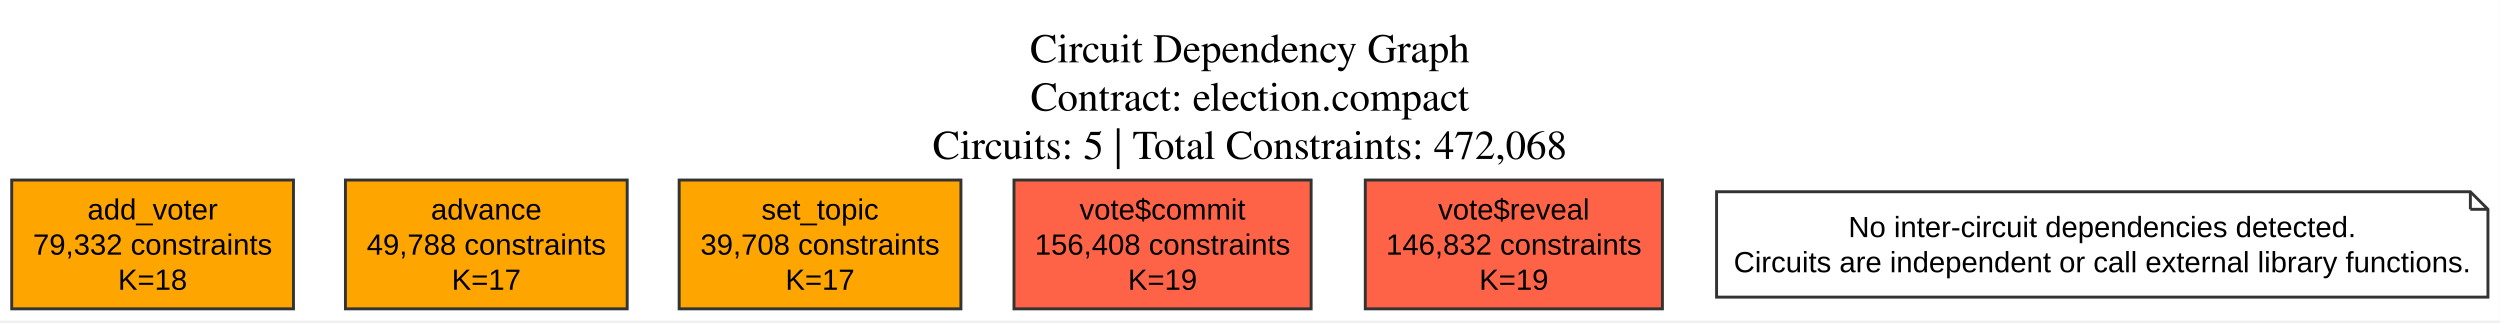
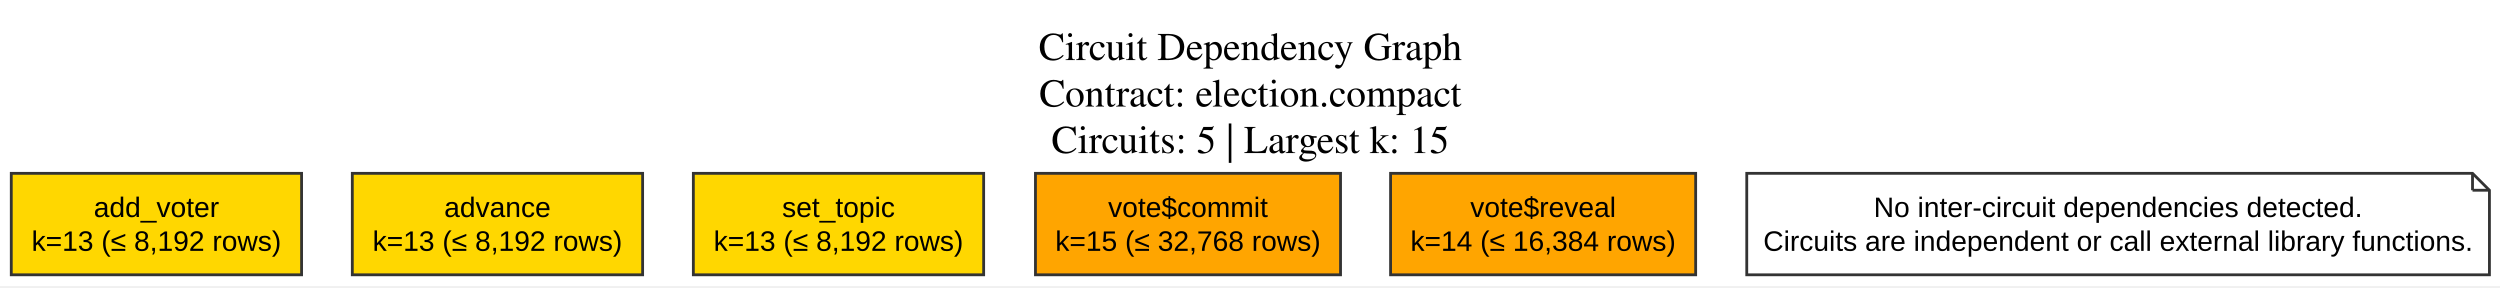
- <svg xmlns="http://www.w3.org/2000/svg" width="854pt" height="110pt" viewBox="0.00 0.00 854.00 110.00">
-   <g id="graph0" class="graph" transform="scale(1 1) rotate(0) translate(4 105.5)">
-     <polygon fill="#ffffff" stroke="none" points="-4,4 -4,-105.5 849.88,-105.5 849.88,4 -4,4" />
-     <text xml:space="preserve" text-anchor="middle" x="422.94" y="-84.2" font-family="Times,serif" font-size="14.00" fill="#000000">Circuit Dependency Graph</text>
-     <text xml:space="preserve" text-anchor="middle" x="422.94" y="-67.7" font-family="Times,serif" font-size="14.00" fill="#000000">Contract: election.compact</text>
-     <text xml:space="preserve" text-anchor="middle" x="422.94" y="-51.2" font-family="Times,serif" font-size="14.00" fill="#000000">Circuits: 5 | Total Constraints: 472,068</text>
+ <svg xmlns="http://www.w3.org/2000/svg" width="887pt" height="102pt" viewBox="0.00 0.00 887.00 102.00">
+   <g id="graph0" class="graph" transform="scale(1 1) rotate(0) translate(4 97.5)">
+     <polygon fill="#ffffff" stroke="none" points="-4,4 -4,-97.5 883.25,-97.5 883.25,4 -4,4" />
+     <text xml:space="preserve" text-anchor="middle" x="439.62" y="-76.2" font-family="Times,serif" font-size="14.00" fill="#000000">Circuit Dependency Graph</text>
+     <text xml:space="preserve" text-anchor="middle" x="439.62" y="-59.7" font-family="Times,serif" font-size="14.00" fill="#000000">Contract: election.compact</text>
+     <text xml:space="preserve" text-anchor="middle" x="439.62" y="-43.2" font-family="Times,serif" font-size="14.00" fill="#000000">Circuits: 5 | Largest k: 15</text>
    <g id="node1" class="node">
-       <polygon fill="#ffa500" stroke="#333333" points="96.25,-44 0,-44 0,0 96.25,0 96.25,-44" />
-       <text xml:space="preserve" text-anchor="middle" x="48.12" y="-30.5" font-family="Arial" font-size="10.00" fill="#000000">add_voter</text>
-       <text xml:space="preserve" text-anchor="middle" x="48.12" y="-18.5" font-family="Arial" font-size="10.00" fill="#000000">79,332 constraints</text>
-       <text xml:space="preserve" text-anchor="middle" x="48.12" y="-6.5" font-family="Arial" font-size="10.00" fill="#000000">K=18</text>
+       <polygon fill="#ffd700" stroke="#333333" points="103,-36 0,-36 0,0 103,0 103,-36" />
+       <text xml:space="preserve" text-anchor="middle" x="51.5" y="-20.5" font-family="Arial" font-size="10.00" fill="#000000">add_voter</text>
+       <text xml:space="preserve" text-anchor="middle" x="51.5" y="-8.5" font-family="Arial" font-size="10.00" fill="#000000">k=13 (≤ 8,192 rows)</text>
    </g>
    <g id="node2" class="node">
-       <polygon fill="#ffa500" stroke="#333333" points="210.25,-44 114,-44 114,0 210.25,0 210.25,-44" />
-       <text xml:space="preserve" text-anchor="middle" x="162.12" y="-30.5" font-family="Arial" font-size="10.00" fill="#000000">advance</text>
-       <text xml:space="preserve" text-anchor="middle" x="162.12" y="-18.5" font-family="Arial" font-size="10.00" fill="#000000">49,788 constraints</text>
-       <text xml:space="preserve" text-anchor="middle" x="162.12" y="-6.5" font-family="Arial" font-size="10.00" fill="#000000">K=17</text>
+       <polygon fill="#ffd700" stroke="#333333" points="224,-36 121,-36 121,0 224,0 224,-36" />
+       <text xml:space="preserve" text-anchor="middle" x="172.5" y="-20.5" font-family="Arial" font-size="10.00" fill="#000000">advance</text>
+       <text xml:space="preserve" text-anchor="middle" x="172.5" y="-8.5" font-family="Arial" font-size="10.00" fill="#000000">k=13 (≤ 8,192 rows)</text>
    </g>
    <g id="node3" class="node">
-       <polygon fill="#ffa500" stroke="#333333" points="324.25,-44 228,-44 228,0 324.25,0 324.25,-44" />
-       <text xml:space="preserve" text-anchor="middle" x="276.12" y="-30.5" font-family="Arial" font-size="10.00" fill="#000000">set_topic</text>
-       <text xml:space="preserve" text-anchor="middle" x="276.12" y="-18.5" font-family="Arial" font-size="10.00" fill="#000000">39,708 constraints</text>
-       <text xml:space="preserve" text-anchor="middle" x="276.12" y="-6.5" font-family="Arial" font-size="10.00" fill="#000000">K=17</text>
+       <polygon fill="#ffd700" stroke="#333333" points="345,-36 242,-36 242,0 345,0 345,-36" />
+       <text xml:space="preserve" text-anchor="middle" x="293.5" y="-20.5" font-family="Arial" font-size="10.00" fill="#000000">set_topic</text>
+       <text xml:space="preserve" text-anchor="middle" x="293.5" y="-8.5" font-family="Arial" font-size="10.00" fill="#000000">k=13 (≤ 8,192 rows)</text>
    </g>
    <g id="node4" class="node">
-       <polygon fill="#ff6347" stroke="#333333" points="443.88,-44 342.38,-44 342.38,0 443.88,0 443.88,-44" />
-       <text xml:space="preserve" text-anchor="middle" x="393.12" y="-30.5" font-family="Arial" font-size="10.00" fill="#000000">vote$commit</text>
-       <text xml:space="preserve" text-anchor="middle" x="393.12" y="-18.5" font-family="Arial" font-size="10.00" fill="#000000">156,408 constraints</text>
-       <text xml:space="preserve" text-anchor="middle" x="393.12" y="-6.5" font-family="Arial" font-size="10.00" fill="#000000">K=19</text>
+       <polygon fill="#ffa500" stroke="#333333" points="471.62,-36 363.38,-36 363.38,0 471.62,0 471.62,-36" />
+       <text xml:space="preserve" text-anchor="middle" x="417.5" y="-20.5" font-family="Arial" font-size="10.00" fill="#000000">vote$commit</text>
+       <text xml:space="preserve" text-anchor="middle" x="417.5" y="-8.5" font-family="Arial" font-size="10.00" fill="#000000">k=15 (≤ 32,768 rows)</text>
    </g>
    <g id="node5" class="node">
-       <polygon fill="#ff6347" stroke="#333333" points="563.88,-44 462.38,-44 462.38,0 563.88,0 563.88,-44" />
-       <text xml:space="preserve" text-anchor="middle" x="513.12" y="-30.5" font-family="Arial" font-size="10.00" fill="#000000">vote$reveal</text>
-       <text xml:space="preserve" text-anchor="middle" x="513.12" y="-18.5" font-family="Arial" font-size="10.00" fill="#000000">146,832 constraints</text>
-       <text xml:space="preserve" text-anchor="middle" x="513.12" y="-6.5" font-family="Arial" font-size="10.00" fill="#000000">K=19</text>
+       <polygon fill="#ffa500" stroke="#333333" points="597.62,-36 489.38,-36 489.38,0 597.62,0 597.62,-36" />
+       <text xml:space="preserve" text-anchor="middle" x="543.5" y="-20.5" font-family="Arial" font-size="10.00" fill="#000000">vote$reveal</text>
+       <text xml:space="preserve" text-anchor="middle" x="543.5" y="-8.5" font-family="Arial" font-size="10.00" fill="#000000">k=14 (≤ 16,384 rows)</text>
    </g>
    <g id="node6" class="node">
-       <polygon fill="#ffffff" stroke="#333333" points="839.88,-40 582.38,-40 582.38,-4 845.88,-4 845.88,-34 839.88,-40" />
-       <polyline fill="none" stroke="#333333" points="839.88,-40 839.88,-34" />
-       <polyline fill="none" stroke="#333333" points="845.88,-34 839.88,-34" />
-       <text xml:space="preserve" text-anchor="middle" x="714.12" y="-24.5" font-family="Arial" font-size="10.00" fill="#000000">No inter-circuit dependencies detected.</text>
-       <text xml:space="preserve" text-anchor="middle" x="714.12" y="-12.5" font-family="Arial" font-size="10.00" fill="#000000">Circuits are independent or call external library functions.</text>
+       <polygon fill="#ffffff" stroke="#333333" points="873.25,-36 615.75,-36 615.75,0 879.25,0 879.25,-30 873.25,-36" />
+       <polyline fill="none" stroke="#333333" points="873.25,-36 873.25,-30" />
+       <polyline fill="none" stroke="#333333" points="879.25,-30 873.25,-30" />
+       <text xml:space="preserve" text-anchor="middle" x="747.5" y="-20.5" font-family="Arial" font-size="10.00" fill="#000000">No inter-circuit dependencies detected.</text>
+       <text xml:space="preserve" text-anchor="middle" x="747.5" y="-8.5" font-family="Arial" font-size="10.00" fill="#000000">Circuits are independent or call external library functions.</text>
    </g>
  </g>
</svg>
